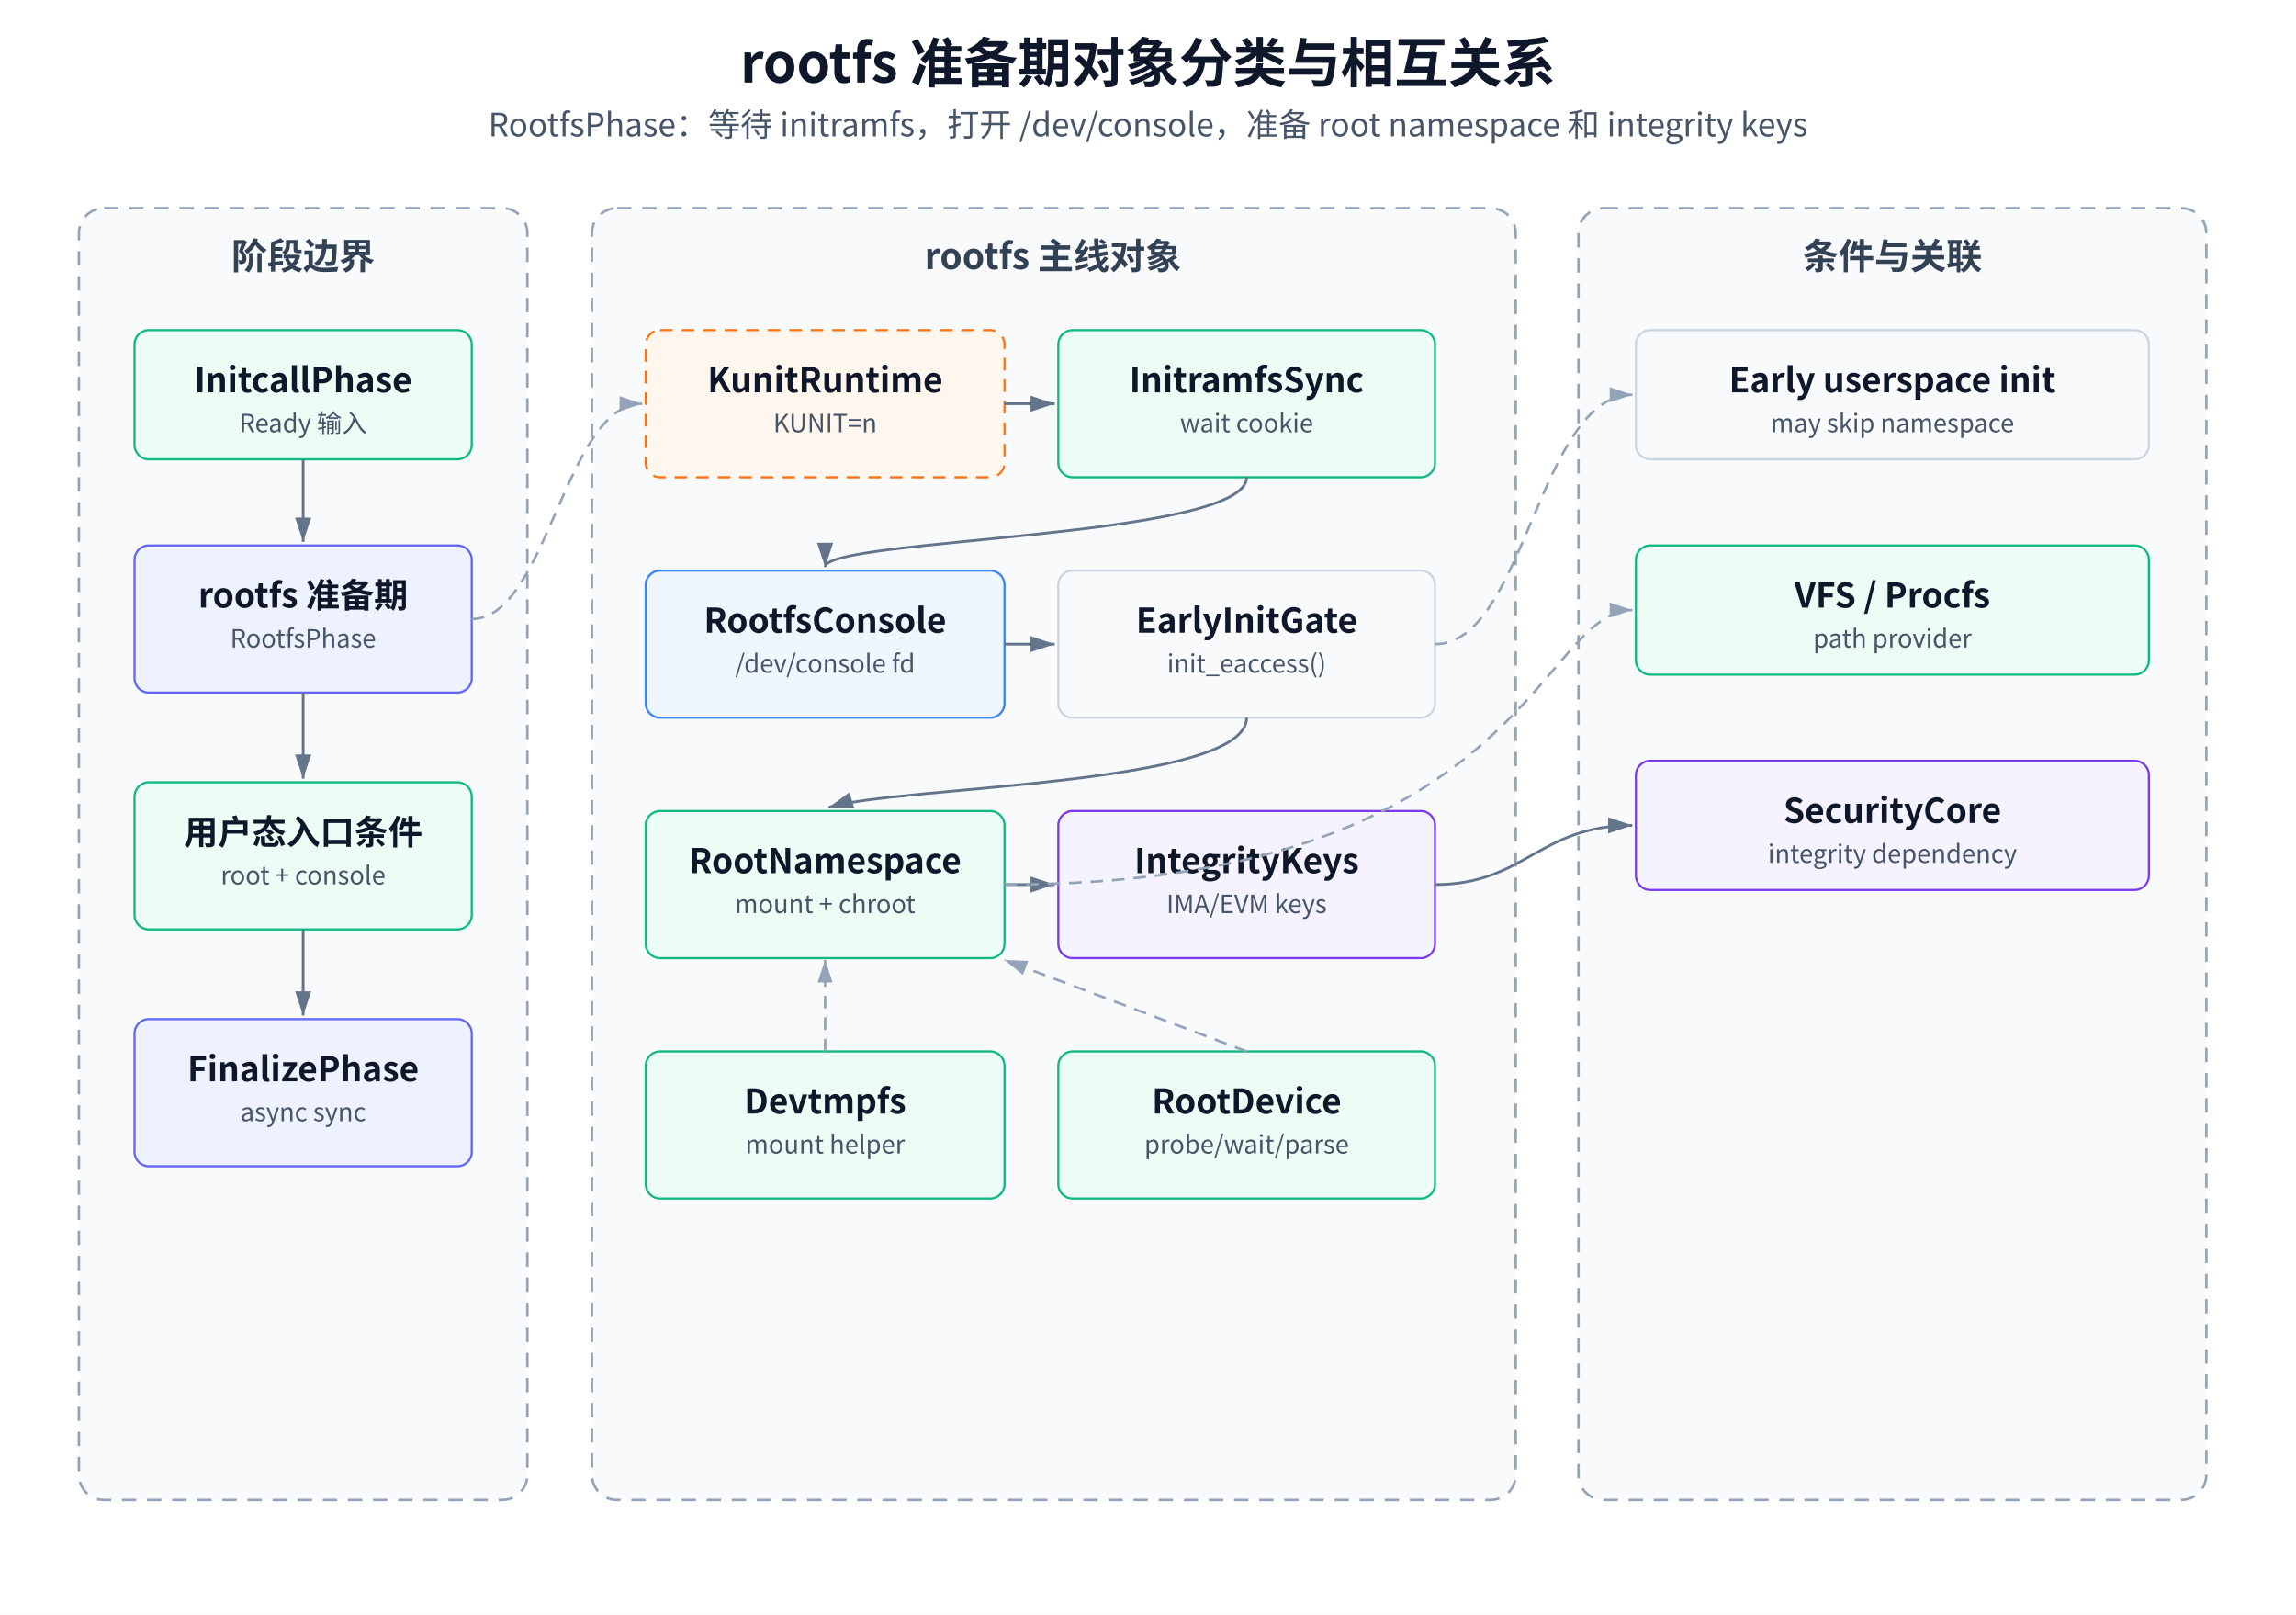
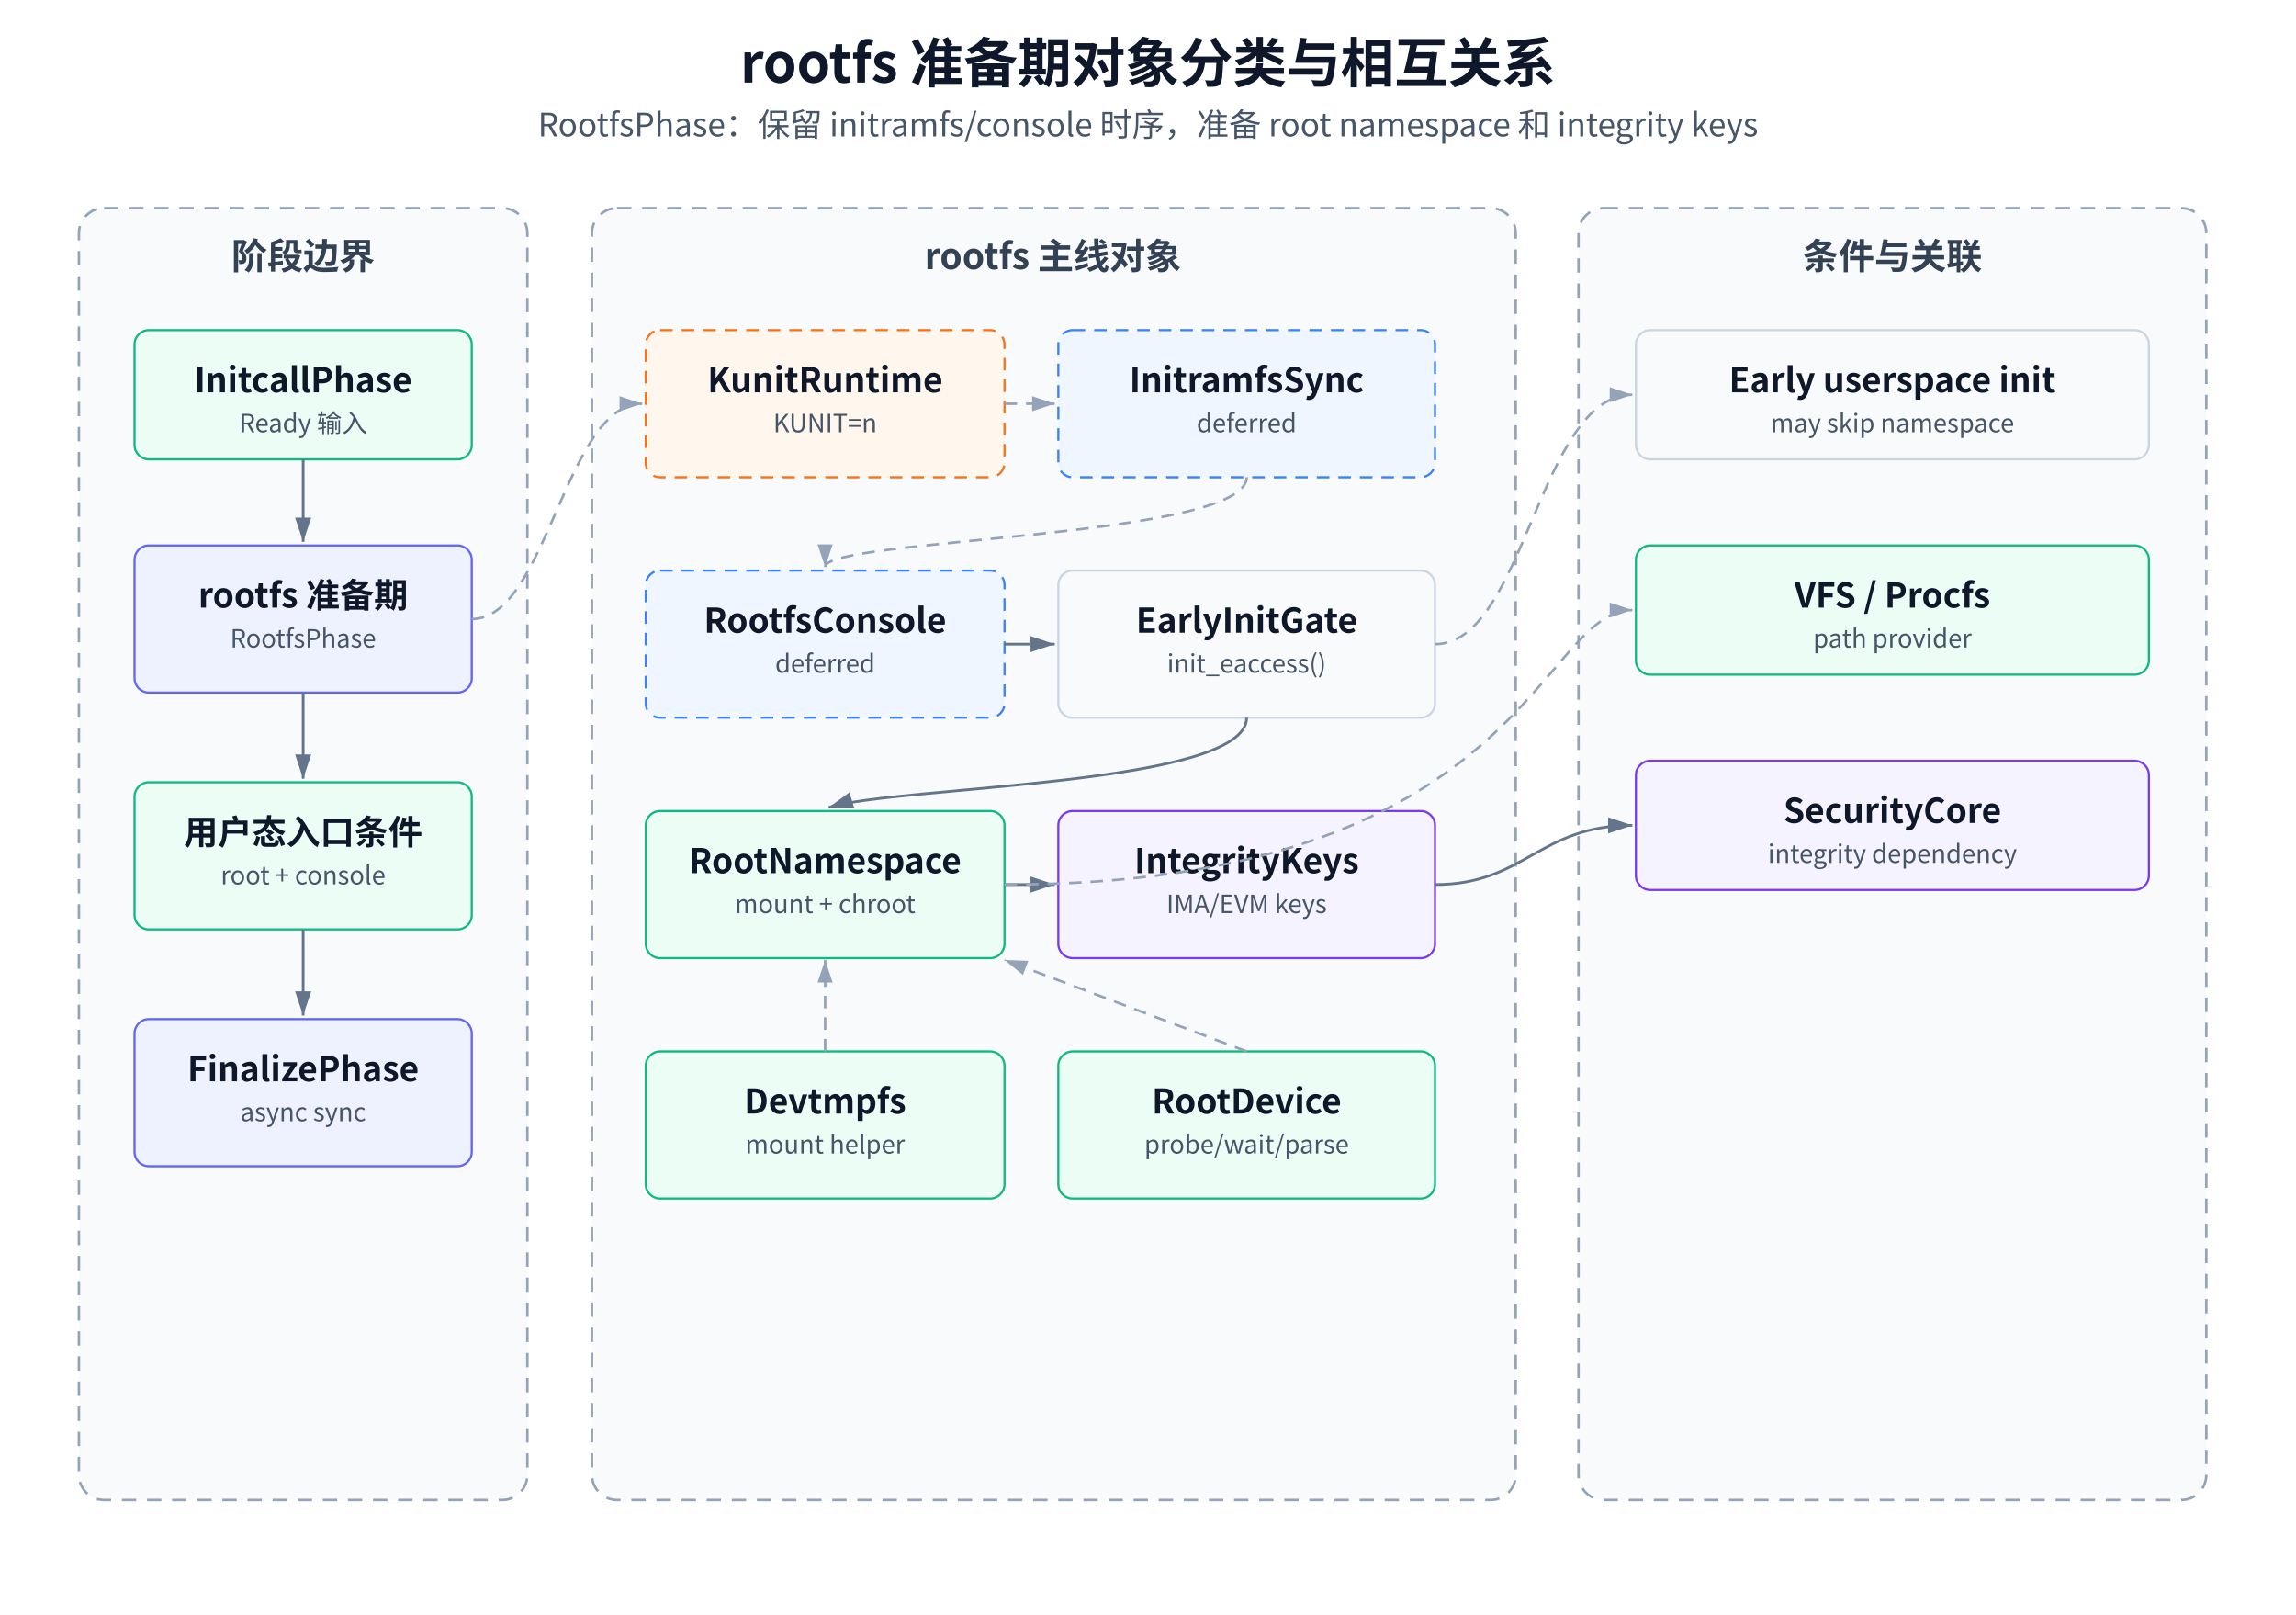
<svg xmlns="http://www.w3.org/2000/svg" width="1280" height="900" viewBox="0 0 1280 900" role="img" aria-labelledby="title desc">
  <defs>
-     <style>text{font-family:"Microsoft YaHei","Noto Sans CJK SC","Source Han Sans SC",Arial,sans-serif;fill:#0f172a}.title{font-size:30px;font-weight:600}.subtitle{font-size:18px;fill:#475569}.group{fill:#f8fafc;stroke:#94a3b8;stroke-width:1.4;stroke-dasharray:8 6}.box{fill:#fff;stroke:#334155;stroke-width:1.2}.phase{fill:#eef2ff;stroke:#6366f1}.ready,.fs{fill:#ecfdf5;stroke:#10b981}.console{fill:#eff6ff;stroke:#3b82f6}.sec{fill:#f5f3ff;stroke:#7c3aed}.trimmed{fill:#fff7ed;stroke:#f97316;stroke-dasharray:7 5}.checkpoint{fill:#f8fafc;stroke:#cbd5e1}.label{font-size:19px;font-weight:600;dominant-baseline:middle}.small{font-size:14px;fill:#475569;dominant-baseline:middle}.group-title{font-size:20px;font-weight:600;fill:#334155}.edge{stroke:#64748b;stroke-width:1.5;fill:none;marker-end:url(#arrow)}.edge-dash{stroke:#94a3b8;stroke-width:1.4;fill:none;stroke-dasharray:7 5;marker-end:url(#arrow2)}</style>
+     <style>text{font-family:"Microsoft YaHei","Noto Sans CJK SC","Source Han Sans SC",Arial,sans-serif;fill:#0f172a}.title{font-size:30px;font-weight:600}.subtitle{font-size:18px;fill:#475569}.group{fill:#f8fafc;stroke:#94a3b8;stroke-width:1.4;stroke-dasharray:8 6}.box{fill:#fff;stroke:#334155;stroke-width:1.2}.phase{fill:#eef2ff;stroke:#6366f1}.ready,.fs{fill:#ecfdf5;stroke:#10b981}.console{fill:#eff6ff;stroke:#3b82f6}.sec{fill:#f5f3ff;stroke:#7c3aed}.trimmed{fill:#fff7ed;stroke:#f97316;stroke-dasharray:7 5}.deferred{fill:#eff6ff;stroke:#3b82f6;stroke-dasharray:7 5}.checkpoint{fill:#f8fafc;stroke:#cbd5e1}.label{font-size:19px;font-weight:600;dominant-baseline:middle}.small{font-size:14px;fill:#475569;dominant-baseline:middle}.group-title{font-size:20px;font-weight:600;fill:#334155}.edge{stroke:#64748b;stroke-width:1.5;fill:none;marker-end:url(#arrow)}.edge-dash{stroke:#94a3b8;stroke-width:1.4;fill:none;stroke-dasharray:7 5;marker-end:url(#arrow2)}</style>
    <marker id="arrow" markerWidth="10" markerHeight="10" refX="9" refY="3" orient="auto" markerUnits="strokeWidth">
      <path d="M0,0 L0,6 L9,3 z" fill="#64748b" />
    </marker>
    <marker id="arrow2" markerWidth="10" markerHeight="10" refX="9" refY="3" orient="auto" markerUnits="strokeWidth">
      <path d="M0,0 L0,6 L9,3 z" fill="#94a3b8" />
    </marker>
  </defs>
  <rect width="1280" height="900" fill="#fff" />
  <text x="640" y="46" text-anchor="middle" class="title">rootfs 准备期对象分类与相互关系</text>
-   <text x="640" y="76" text-anchor="middle" class="subtitle">RootfsPhase：等待 initramfs，打开 /dev/console，准备 root namespace 和 integrity keys</text>
+   <text x="640" y="76" text-anchor="middle" class="subtitle">RootfsPhase：保留 initramfs/console 时序，准备 root namespace 和 integrity keys</text>
  <rect x="44" y="116" width="250" height="720" rx="14" class="group" />
  <text x="169" y="150" text-anchor="middle" class="group-title">阶段边界</text>
  <rect x="75" y="184" width="188" height="72" rx="8" class="box ready" />
  <text x="169" y="212" text-anchor="middle" class="label">InitcallPhase</text>
  <text x="169" y="236" text-anchor="middle" class="small">Ready 输入</text>
  <rect x="75" y="304" width="188" height="82" rx="8" class="box phase" />
  <text x="169" y="332" text-anchor="middle" class="label">rootfs 准备期</text>
  <text x="169" y="356" text-anchor="middle" class="small">RootfsPhase</text>
  <rect x="75" y="436" width="188" height="82" rx="8" class="box fs" />
  <text x="169" y="464" text-anchor="middle" class="label">用户态入口条件</text>
  <text x="169" y="488" text-anchor="middle" class="small">root + console</text>
  <rect x="75" y="568" width="188" height="82" rx="8" class="box phase" />
  <text x="169" y="596" text-anchor="middle" class="label">FinalizePhase</text>
  <text x="169" y="620" text-anchor="middle" class="small">async sync</text>
  <path d="M169 256 L169 302" class="edge" />
  <path d="M169 386 L169 434" class="edge" />
  <path d="M169 518 L169 566" class="edge" />
  <rect x="330" y="116" width="515" height="720" rx="14" class="group" />
  <text x="587" y="150" text-anchor="middle" class="group-title">rootfs 主线对象</text>
  <rect x="360" y="184" width="200" height="82" rx="8" class="box trimmed" />
  <text x="460" y="212" text-anchor="middle" class="label">KunitRuntime</text>
  <text x="460" y="236" text-anchor="middle" class="small">KUNIT=n</text>
-   <rect x="590" y="184" width="210" height="82" rx="8" class="box fs" />
+   <rect x="590" y="184" width="210" height="82" rx="8" class="box deferred" />
  <text x="695" y="212" text-anchor="middle" class="label">InitramfsSync</text>
-   <text x="695" y="236" text-anchor="middle" class="small">wait cookie</text>
-   <rect x="360" y="318" width="200" height="82" rx="8" class="box console" />
+   <text x="695" y="236" text-anchor="middle" class="small">deferred</text>
+   <rect x="360" y="318" width="200" height="82" rx="8" class="box deferred" />
  <text x="460" y="346" text-anchor="middle" class="label">RootfsConsole</text>
-   <text x="460" y="370" text-anchor="middle" class="small">/dev/console fd</text>
+   <text x="460" y="370" text-anchor="middle" class="small">deferred</text>
  <rect x="590" y="318" width="210" height="82" rx="8" class="box checkpoint" />
  <text x="695" y="346" text-anchor="middle" class="label">EarlyInitGate</text>
  <text x="695" y="370" text-anchor="middle" class="small">init_eaccess()</text>
  <rect x="360" y="452" width="200" height="82" rx="8" class="box fs" />
  <text x="460" y="480" text-anchor="middle" class="label">RootNamespace</text>
  <text x="460" y="504" text-anchor="middle" class="small">mount + chroot</text>
  <rect x="590" y="452" width="210" height="82" rx="8" class="box sec" />
  <text x="695" y="480" text-anchor="middle" class="label">IntegrityKeys</text>
  <text x="695" y="504" text-anchor="middle" class="small">IMA/EVM keys</text>
  <rect x="360" y="586" width="200" height="82" rx="8" class="box fs" />
  <text x="460" y="614" text-anchor="middle" class="label">Devtmpfs</text>
  <text x="460" y="638" text-anchor="middle" class="small">mount helper</text>
  <rect x="590" y="586" width="210" height="82" rx="8" class="box fs" />
  <text x="695" y="614" text-anchor="middle" class="label">RootDevice</text>
  <text x="695" y="638" text-anchor="middle" class="small">probe/wait/parse</text>
  <path d="M263 345 C305 345,315 225,358 225" class="edge-dash" />
-   <path d="M560 225 L588 225" class="edge" />
-   <path d="M695 266 C695 300,460 300,460 316" class="edge" />
+   <path d="M560 225 L588 225" class="edge-dash" />
+   <path d="M695 266 C695 300,460 300,460 316" class="edge-dash" />
  <path d="M560 359 L588 359" class="edge" />
  <path d="M695 400 C695 438,500 438,462 450" class="edge" />
  <path d="M560 493 L588 493" class="edge" />
  <path d="M460 586 L460 535" class="edge-dash" />
  <path d="M695 586 L560 535" class="edge-dash" />
  <rect x="880" y="116" width="350" height="720" rx="14" class="group" />
  <text x="1055" y="150" text-anchor="middle" class="group-title">条件与关联</text>
  <rect x="912" y="184" width="286" height="72" rx="8" class="box checkpoint" />
  <text x="1055" y="212" text-anchor="middle" class="label">Early userspace init</text>
  <text x="1055" y="236" text-anchor="middle" class="small">may skip namespace</text>
  <rect x="912" y="304" width="286" height="72" rx="8" class="box fs" />
  <text x="1055" y="332" text-anchor="middle" class="label">VFS / Procfs</text>
  <text x="1055" y="356" text-anchor="middle" class="small">path provider</text>
  <rect x="912" y="424" width="286" height="72" rx="8" class="box sec" />
  <text x="1055" y="452" text-anchor="middle" class="label">SecurityCore</text>
  <text x="1055" y="476" text-anchor="middle" class="small">integrity dependency</text>
  <path d="M800 359 C850 359,858 220,910 220" class="edge-dash" />
  <path d="M560 493 C850 493,858 340,910 340" class="edge-dash" />
  <path d="M800 493 C850 493,858 460,910 460" class="edge" />
</svg>
